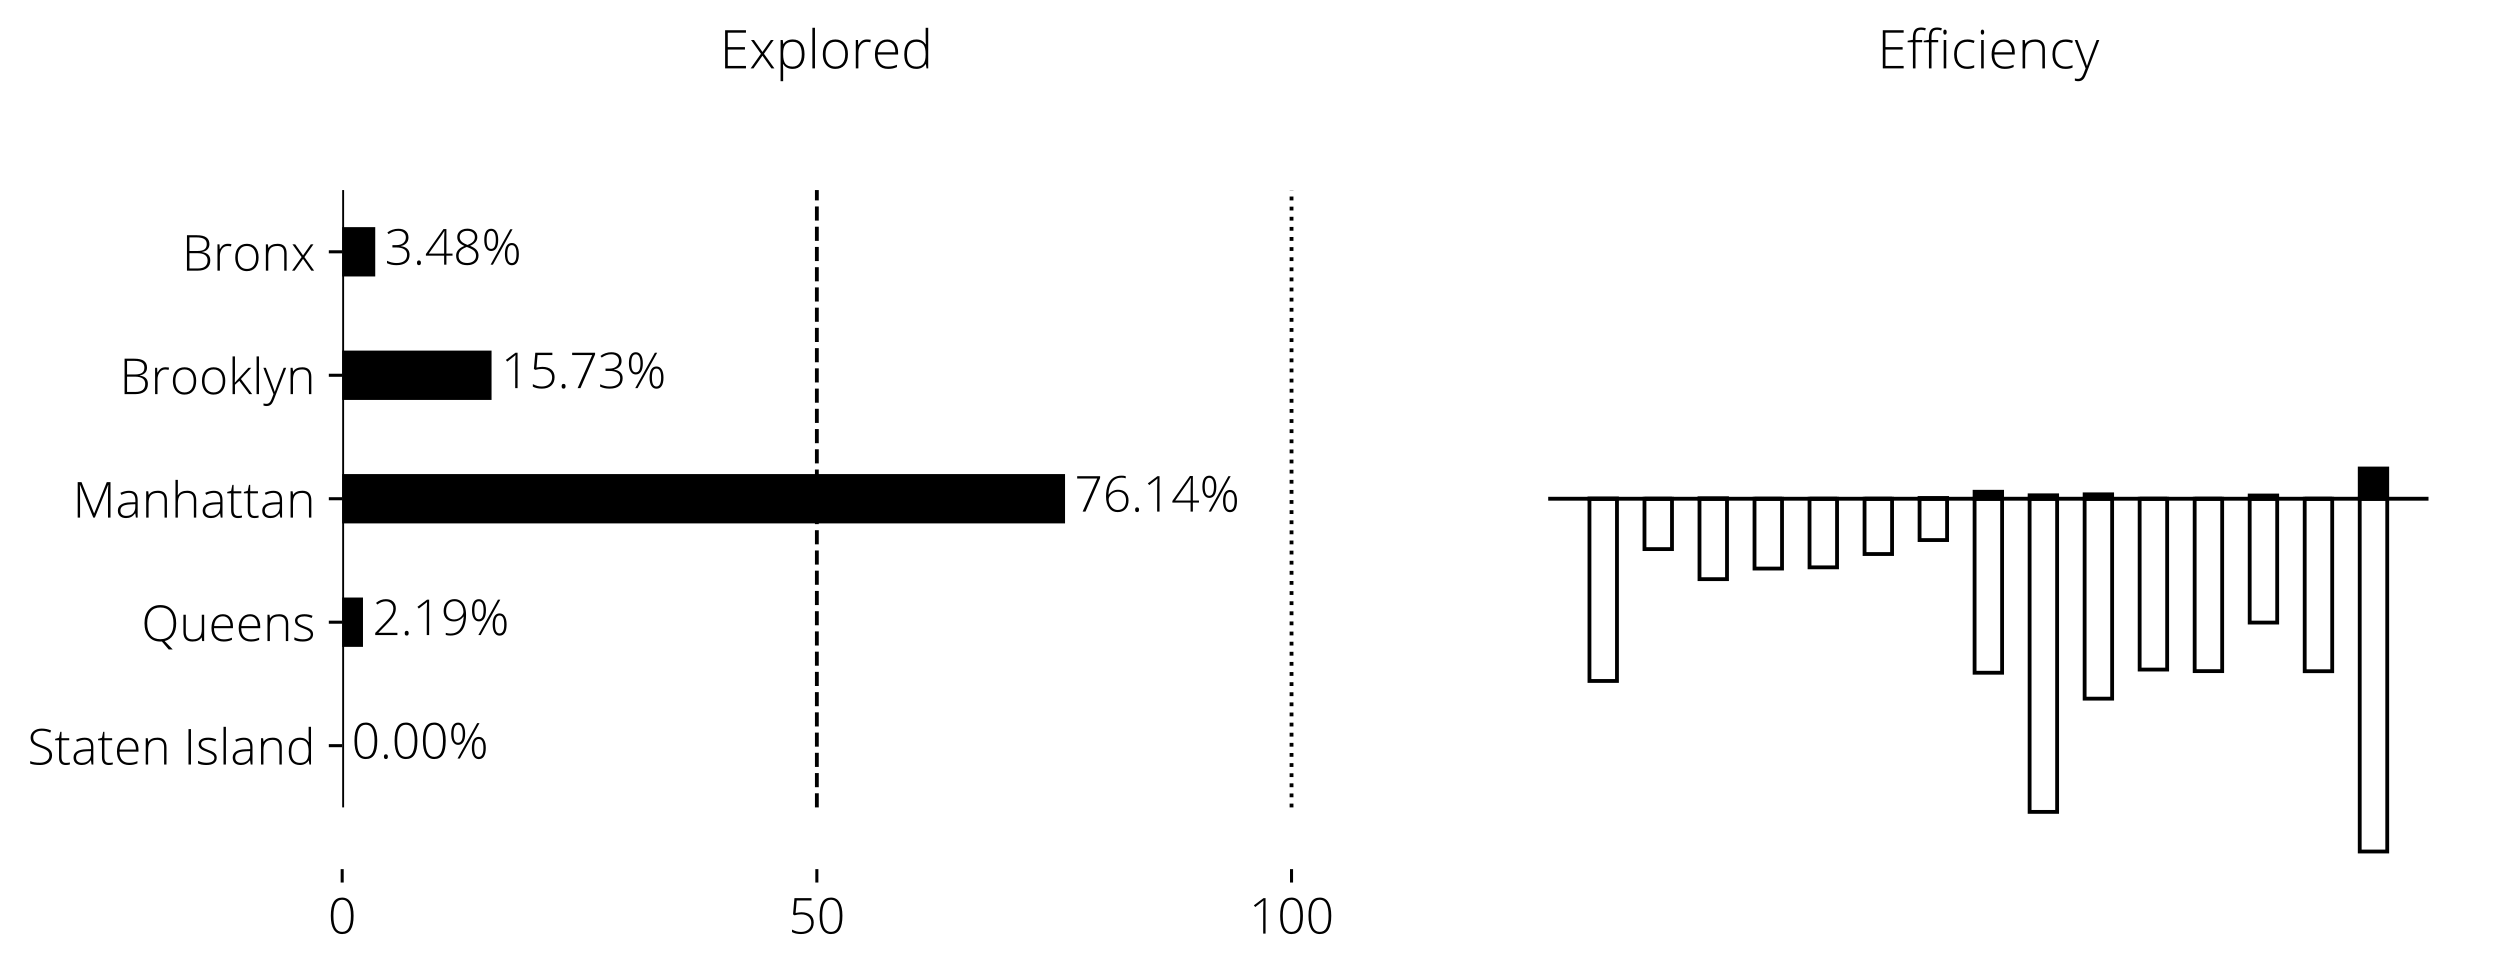
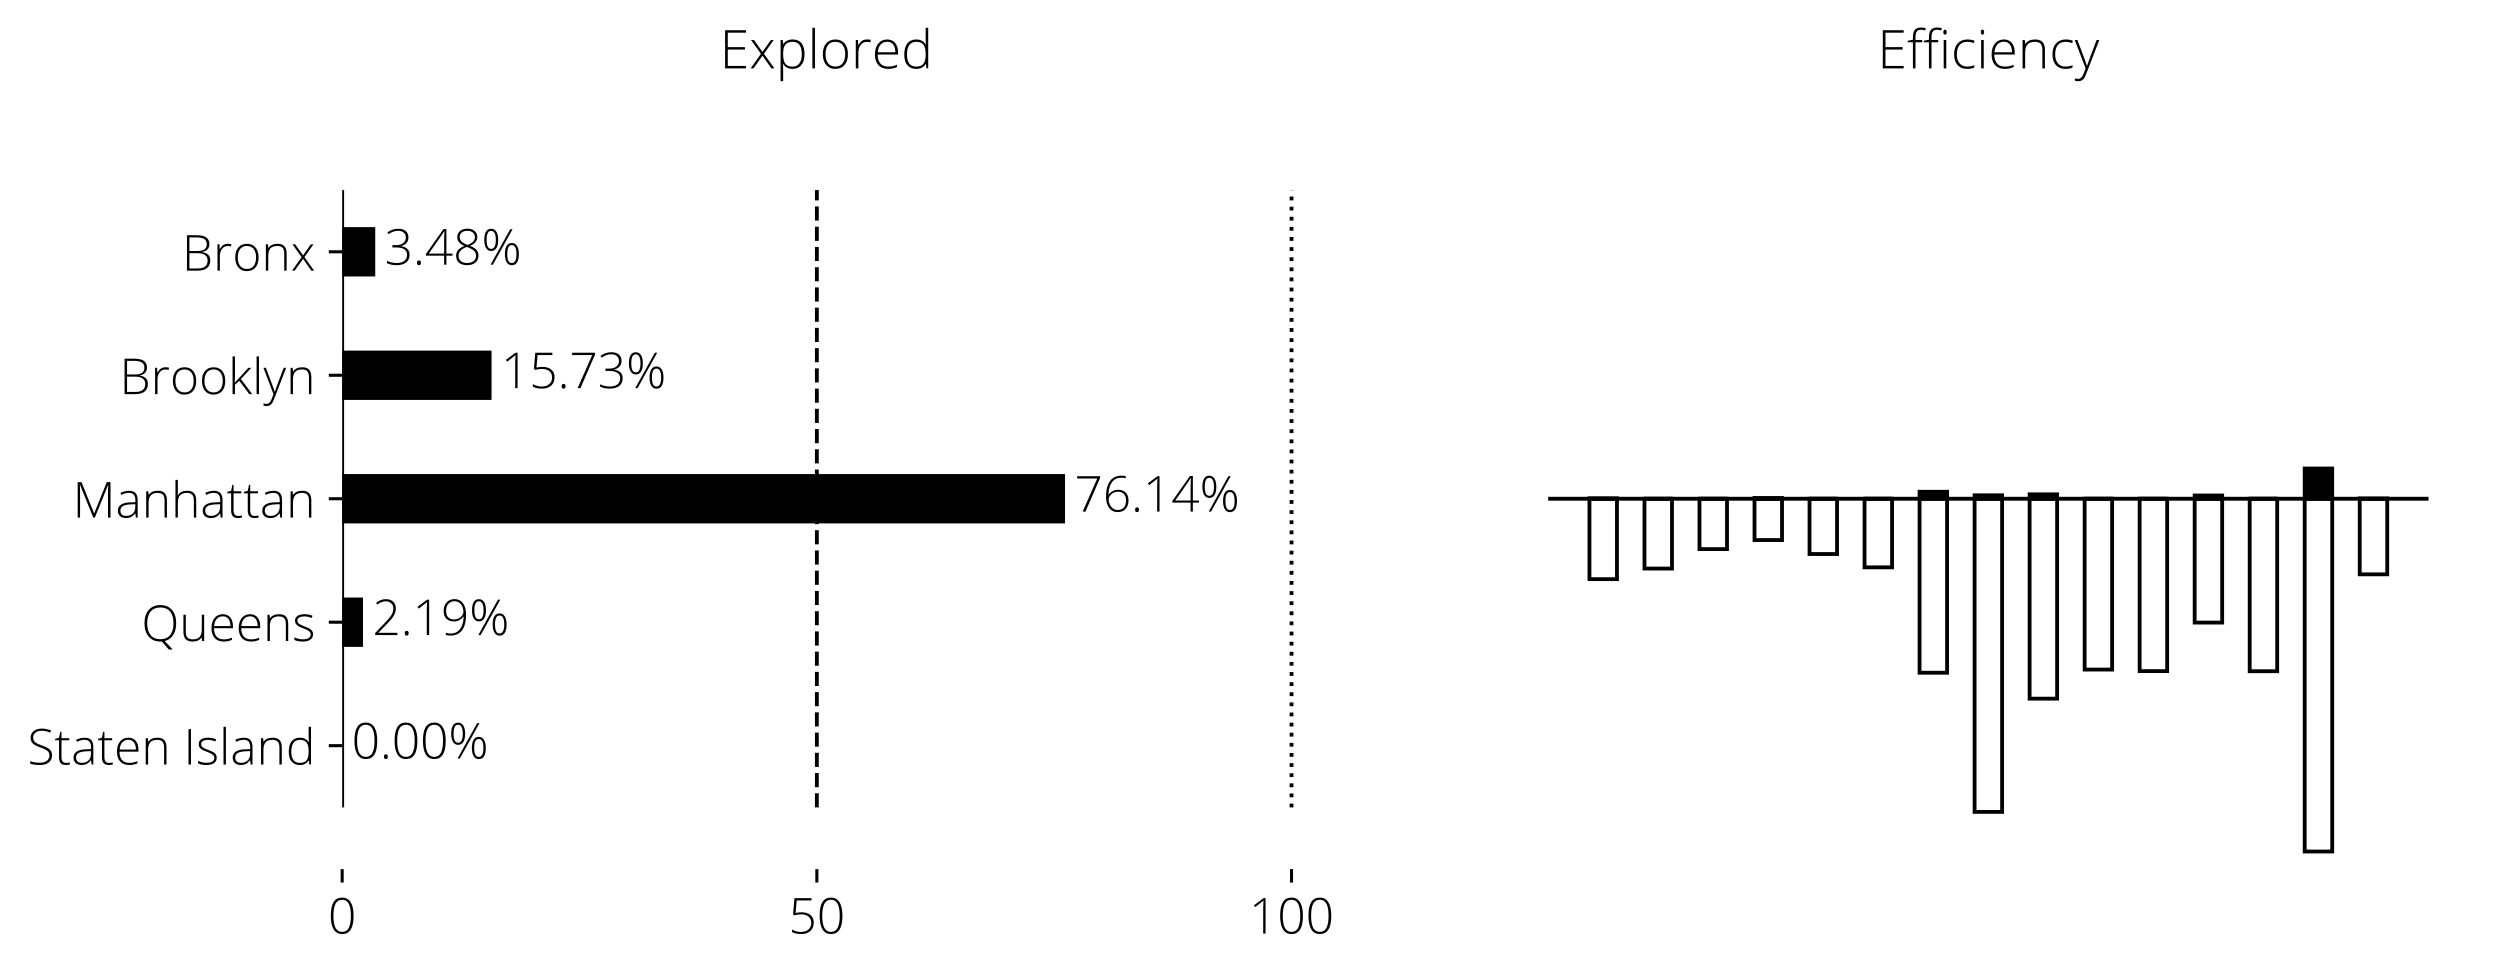
<svg xmlns="http://www.w3.org/2000/svg" xmlns:xlink="http://www.w3.org/1999/xlink" width="654.828pt" height="254.856pt" viewBox="0 0 654.828 254.856" version="1.1">
  <defs>
    <style type="text/css">*{stroke-linejoin: round; stroke-linecap: butt}</style>
  </defs>
  <g id="figure_1">
    <g id="patch_1">
      <path d="M 0 254.856  L 654.828 254.856  L 654.828 0  L 0 0  z " style="fill: #ffffff" />
    </g>
    <g id="axes_1">
      <g id="patch_2">
        <path d="M 89.628 227.654  L 343.265 227.654  L 343.265 33.614  L 89.628 33.614  L 89.628 227.654  z " style="fill: none" />
      </g>
      <g id="patch_3">
-         <path d="M 89.628 201.782  L 89.628 201.782  L 89.628 188.846  L 89.628 188.846  z " clip-path="url(#p346097b5a7)" />
+         <path d="M 89.628 201.782  L 89.628 201.782  L 89.628 188.846  L 89.628 188.846  z " clip-path="url(#p7cfc3d37b2)" />
      </g>
      <g id="patch_4">
-         <path d="M 89.628 169.442  L 95.077 169.442  L 95.077 156.506  L 89.628 156.506  z " clip-path="url(#p346097b5a7)" />
+         <path d="M 89.628 169.442  L 95.077 169.442  L 95.077 156.506  L 89.628 156.506  z " clip-path="url(#p7cfc3d37b2)" />
      </g>
      <g id="patch_5">
-         <path d="M 89.628 137.102  L 278.967 137.102  L 278.967 124.166  L 89.628 124.166  z " clip-path="url(#p346097b5a7)" />
+         <path d="M 89.628 137.102  L 278.967 137.102  L 278.967 124.166  L 89.628 124.166  z " clip-path="url(#p7cfc3d37b2)" />
      </g>
      <g id="patch_6">
-         <path d="M 89.628 104.762  L 128.753 104.762  L 128.753 91.826  L 89.628 91.826  z " clip-path="url(#p346097b5a7)" />
+         <path d="M 89.628 104.762  L 128.753 104.762  L 128.753 91.826  L 89.628 91.826  z " clip-path="url(#p7cfc3d37b2)" />
      </g>
      <g id="patch_7">
-         <path d="M 89.628 72.422  L 98.287 72.422  L 98.287 59.486  L 89.628 59.486  z " clip-path="url(#p346097b5a7)" />
+         <path d="M 89.628 72.422  L 98.287 72.422  L 98.287 59.486  L 89.628 59.486  z " clip-path="url(#p7cfc3d37b2)" />
      </g>
      <g id="matplotlib.axis_1">
        <g id="xtick_1">
          <g id="line2d_1">
            <defs>
-               <path id="m82d30f42b7" d="M 0 0  L 0 3.5  " style="stroke: #000000; stroke-width: 0.8" />
+               <path id="mc71f2f9dbf" d="M 0 0  L 0 3.5  " style="stroke: #000000; stroke-width: 0.8" />
            </defs>
            <g>
-               <use xlink:href="#m82d30f42b7" x="89.628" y="227.654" style="stroke: #000000; stroke-width: 0.8" />
+               <use xlink:href="#mc71f2f9dbf" x="89.628" y="227.654" style="stroke: #000000; stroke-width: 0.8" />
            </g>
          </g>
          <g id="text_1">
            <g transform="translate(85.91836 244.5322) scale(0.13 -0.13)">
              <defs>
                <path id="OpenSans-Light-30" d="M 3297 2297  Q 3297 1094 2930 515  Q 2563 -63 1819 -63  Q 1103 -63 731 532  Q 359 1128 359 2297  Q 359 3491 720 4066  Q 1081 4641 1819 4641  Q 2541 4641 2919 4045  Q 3297 3450 3297 2297  z M 697 2297  Q 697 1234 975 726  Q 1253 219 1819 219  Q 2409 219 2679 744  Q 2950 1269 2950 2297  Q 2950 3309 2679 3834  Q 2409 4359 1819 4359  Q 1228 4359 962 3834  Q 697 3309 697 2297  z " transform="scale(0.015625)" />
              </defs>
              <use xlink:href="#OpenSans-Light-30" />
            </g>
          </g>
        </g>
        <g id="xtick_2">
          <g id="line2d_2">
            <g>
-               <use xlink:href="#m82d30f42b7" x="213.96" y="227.654" style="stroke: #000000; stroke-width: 0.8" />
+               <use xlink:href="#mc71f2f9dbf" x="213.96" y="227.654" style="stroke: #000000; stroke-width: 0.8" />
            </g>
          </g>
          <g id="text_2">
            <g transform="translate(206.5398 244.5322) scale(0.13 -0.13)">
              <defs>
                <path id="OpenSans-Light-35" d="M 1678 2747  Q 2409 2747 2829 2394  Q 3250 2041 3250 1422  Q 3250 719 2812 328  Q 2375 -63 1606 -63  Q 1266 -63 959 4  Q 653 72 447 197  L 447 519  Q 784 347 1046 280  Q 1309 213 1606 213  Q 2206 213 2568 530  Q 2931 847 2931 1388  Q 2931 1897 2578 2187  Q 2225 2478 1619 2478  Q 1213 2478 769 2356  L 581 2478  L 763 4569  L 2963 4569  L 2963 4269  L 1056 4269  L 916 2656  Q 1403 2747 1678 2747  z " transform="scale(0.015625)" />
              </defs>
              <use xlink:href="#OpenSans-Light-35" />
              <use xlink:href="#OpenSans-Light-30" x="57.08" />
            </g>
          </g>
        </g>
        <g id="xtick_3">
          <g id="line2d_3">
            <g>
-               <use xlink:href="#m82d30f42b7" x="338.292" y="227.654" style="stroke: #000000; stroke-width: 0.8" />
+               <use xlink:href="#mc71f2f9dbf" x="338.292" y="227.654" style="stroke: #000000; stroke-width: 0.8" />
            </g>
          </g>
          <g id="text_3">
            <g transform="translate(327.1613 244.5322) scale(0.13 -0.13)">
              <defs>
                <path id="OpenSans-Light-31" d="M 2131 0  L 1825 0  L 1825 3328  Q 1825 3781 1863 4269  Q 1816 4222 1766 4178  Q 1716 4134 800 3419  L 622 3641  L 1863 4569  L 2131 4569  L 2131 0  z " transform="scale(0.015625)" />
              </defs>
              <use xlink:href="#OpenSans-Light-31" />
              <use xlink:href="#OpenSans-Light-30" x="57.08" />
              <use xlink:href="#OpenSans-Light-30" x="114.16" />
            </g>
          </g>
        </g>
      </g>
      <g id="matplotlib.axis_2">
        <g id="ytick_1">
          <g id="line2d_4">
            <defs>
-               <path id="m82c5c23d1a" d="M 0 0  L -3.5 0  " style="stroke: #000000; stroke-width: 0.8" />
+               <path id="m6c111209eb" d="M 0 0  L -3.5 0  " style="stroke: #000000; stroke-width: 0.8" />
            </defs>
            <g>
-               <use xlink:href="#m82c5c23d1a" x="89.628" y="195.314" style="stroke: #000000; stroke-width: 0.8" />
+               <use xlink:href="#m6c111209eb" x="89.628" y="195.314" style="stroke: #000000; stroke-width: 0.8" />
            </g>
          </g>
          <g id="text_4">
            <g transform="translate(7.2 200.2532) scale(0.13 -0.13)">
              <defs>
                <path id="OpenSans-Light-53" d="M 3169 1178  Q 3169 606 2748 271  Q 2328 -63 1631 -63  Q 794 -63 347 122  L 347 441  Q 841 231 1606 231  Q 2169 231 2498 489  Q 2828 747 2828 1166  Q 2828 1425 2718 1595  Q 2609 1766 2362 1906  Q 2116 2047 1638 2209  Q 938 2450 670 2729  Q 403 3009 403 3475  Q 403 3988 804 4311  Q 1206 4634 1838 4634  Q 2481 4634 3047 4391  L 2931 4116  Q 2363 4353 1844 4353  Q 1338 4353 1038 4118  Q 738 3884 738 3481  Q 738 3228 830 3065  Q 922 2903 1131 2773  Q 1341 2644 1850 2463  Q 2384 2278 2653 2104  Q 2922 1931 3045 1711  Q 3169 1491 3169 1178  z " transform="scale(0.015625)" />
                <path id="OpenSans-Light-74" d="M 1466 213  Q 1759 213 1978 263  L 1978 13  Q 1753 -63 1459 -63  Q 1009 -63 795 178  Q 581 419 581 934  L 581 3128  L 78 3128  L 78 3309  L 581 3450  L 738 4219  L 897 4219  L 897 3397  L 1894 3397  L 1894 3128  L 897 3128  L 897 978  Q 897 588 1034 400  Q 1172 213 1466 213  z " transform="scale(0.015625)" />
                <path id="OpenSans-Light-61" d="M 2631 0  L 2553 538  L 2528 538  Q 2272 209 2001 73  Q 1731 -63 1363 -63  Q 863 -63 584 193  Q 306 450 306 903  Q 306 1400 720 1675  Q 1134 1950 1919 1966  L 2566 1984  L 2566 2209  Q 2566 2694 2369 2941  Q 2172 3188 1734 3188  Q 1263 3188 756 2925  L 641 3194  Q 1200 3456 1747 3456  Q 2306 3456 2582 3165  Q 2859 2875 2859 2259  L 2859 0  L 2631 0  z M 1381 219  Q 1925 219 2239 530  Q 2553 841 2553 1394  L 2553 1728  L 1959 1703  Q 1244 1669 939 1480  Q 634 1291 634 891  Q 634 572 829 395  Q 1025 219 1381 219  z " transform="scale(0.015625)" />
                <path id="OpenSans-Light-65" d="M 1941 -63  Q 1200 -63 786 393  Q 372 850 372 1672  Q 372 2484 772 2973  Q 1172 3463 1850 3463  Q 2450 3463 2797 3044  Q 3144 2625 3144 1906  L 3144 1656  L 697 1656  Q 703 956 1023 587  Q 1344 219 1941 219  Q 2231 219 2451 259  Q 2672 300 3009 434  L 3009 153  Q 2722 28 2478 -17  Q 2234 -63 1941 -63  z M 1850 3188  Q 1359 3188 1062 2864  Q 766 2541 716 1931  L 2816 1931  Q 2816 2522 2559 2855  Q 2303 3188 1850 3188  z " transform="scale(0.015625)" />
                <path id="OpenSans-Light-6e" d="M 2938 0  L 2938 2203  Q 2938 2716 2722 2948  Q 2506 3181 2053 3181  Q 1444 3181 1161 2873  Q 878 2566 878 1875  L 878 0  L 569 0  L 569 3397  L 831 3397  L 891 2931  L 909 2931  Q 1241 3463 2088 3463  Q 3244 3463 3244 2222  L 3244 0  L 2938 0  z " transform="scale(0.015625)" />
                <path id="OpenSans-Light-20" transform="scale(0.015625)" />
                <path id="OpenSans-Light-49" d="M 647 0  L 647 4569  L 966 4569  L 966 0  L 647 0  z " transform="scale(0.015625)" />
                <path id="OpenSans-Light-73" d="M 2675 884  Q 2675 428 2328 182  Q 1981 -63 1344 -63  Q 663 -63 263 147  L 263 481  Q 775 225 1344 225  Q 1847 225 2108 392  Q 2369 559 2369 838  Q 2369 1094 2161 1269  Q 1953 1444 1478 1613  Q 969 1797 762 1930  Q 556 2063 451 2230  Q 347 2397 347 2638  Q 347 3019 667 3241  Q 988 3463 1563 3463  Q 2113 3463 2606 3256  L 2491 2975  Q 1991 3181 1563 3181  Q 1147 3181 903 3043  Q 659 2906 659 2663  Q 659 2397 848 2237  Q 1038 2078 1588 1881  Q 2047 1716 2256 1583  Q 2466 1450 2570 1281  Q 2675 1113 2675 884  z " transform="scale(0.015625)" />
                <path id="OpenSans-Light-6c" d="M 878 0  L 569 0  L 569 4863  L 878 4863  L 878 0  z " transform="scale(0.015625)" />
                <path id="OpenSans-Light-64" d="M 1813 3463  Q 2181 3463 2450 3328  Q 2719 3194 2931 2869  L 2950 2869  Q 2931 3263 2931 3641  L 2931 4863  L 3238 4863  L 3238 0  L 3034 0  L 2956 519  L 2931 519  Q 2544 -63 1819 -63  Q 1116 -63 744 375  Q 372 813 372 1650  Q 372 2531 740 2997  Q 1109 3463 1813 3463  z M 1813 3181  Q 1256 3181 976 2790  Q 697 2400 697 1656  Q 697 213 1819 213  Q 2394 213 2662 547  Q 2931 881 2931 1650  L 2931 1703  Q 2931 2491 2667 2836  Q 2403 3181 1813 3181  z " transform="scale(0.015625)" />
              </defs>
              <use xlink:href="#OpenSans-Light-53" />
              <use xlink:href="#OpenSans-Light-74" x="54.492" />
              <use xlink:href="#OpenSans-Light-61" x="87.988" />
              <use xlink:href="#OpenSans-Light-74" x="140.967" />
              <use xlink:href="#OpenSans-Light-65" x="174.463" />
              <use xlink:href="#OpenSans-Light-6e" x="229.346" />
              <use xlink:href="#OpenSans-Light-20" x="288.33" />
              <use xlink:href="#OpenSans-Light-49" x="314.307" />
              <use xlink:href="#OpenSans-Light-73" x="339.502" />
              <use xlink:href="#OpenSans-Light-6c" x="386.084" />
              <use xlink:href="#OpenSans-Light-61" x="408.691" />
              <use xlink:href="#OpenSans-Light-6e" x="461.67" />
              <use xlink:href="#OpenSans-Light-64" x="520.654" />
            </g>
          </g>
        </g>
        <g id="ytick_2">
          <g id="line2d_5">
            <g>
-               <use xlink:href="#m82c5c23d1a" x="89.628" y="162.974" style="stroke: #000000; stroke-width: 0.8" />
+               <use xlink:href="#m6c111209eb" x="89.628" y="162.974" style="stroke: #000000; stroke-width: 0.8" />
            </g>
          </g>
          <g id="text_5">
            <g transform="translate(37.03094 167.9132) scale(0.13 -0.13)">
              <defs>
                <path id="OpenSans-Light-51" d="M 4488 2291  Q 4488 1372 4094 770  Q 3700 169 3003 0  L 4044 -1088  L 3525 -1088  L 2644 -56  L 2541 -63  L 2444 -63  Q 1491 -63 947 570  Q 403 1203 403 2297  Q 403 3388 951 4014  Q 1500 4641 2450 4641  Q 3406 4641 3947 4011  Q 4488 3381 4488 2291  z M 750 2291  Q 750 1309 1187 773  Q 1625 238 2444 238  Q 3269 238 3705 769  Q 4141 1300 4141 2291  Q 4141 3278 3705 3804  Q 3269 4331 2450 4331  Q 1634 4331 1192 3800  Q 750 3269 750 2291  z " transform="scale(0.015625)" />
                <path id="OpenSans-Light-75" d="M 838 3397  L 838 1197  Q 838 684 1053 451  Q 1269 219 1722 219  Q 2328 219 2614 525  Q 2900 831 2900 1522  L 2900 3397  L 3206 3397  L 3206 0  L 2944 0  L 2888 469  L 2869 469  Q 2538 -63 1691 -63  Q 531 -63 531 1178  L 531 3397  L 838 3397  z " transform="scale(0.015625)" />
              </defs>
              <use xlink:href="#OpenSans-Light-51" />
              <use xlink:href="#OpenSans-Light-75" x="76.416" />
              <use xlink:href="#OpenSans-Light-65" x="135.4" />
              <use xlink:href="#OpenSans-Light-65" x="190.283" />
              <use xlink:href="#OpenSans-Light-6e" x="245.166" />
              <use xlink:href="#OpenSans-Light-73" x="304.15" />
            </g>
          </g>
        </g>
        <g id="ytick_3">
          <g id="line2d_6">
            <g>
-               <use xlink:href="#m82c5c23d1a" x="89.628" y="130.634" style="stroke: #000000; stroke-width: 0.8" />
+               <use xlink:href="#m6c111209eb" x="89.628" y="130.634" style="stroke: #000000; stroke-width: 0.8" />
            </g>
          </g>
          <g id="text_6">
            <g transform="translate(19.03406 135.5732) scale(0.13 -0.13)">
              <defs>
                <path id="OpenSans-Light-4d" d="M 2656 0  L 953 4219  L 928 4219  Q 953 3831 953 3425  L 953 0  L 647 0  L 647 4569  L 1141 4569  L 2759 550  L 2778 550  L 4397 4569  L 4878 4569  L 4878 0  L 4556 0  L 4556 3463  Q 4556 3825 4594 4213  L 4569 4213  L 2859 0  L 2656 0  z " transform="scale(0.015625)" />
                <path id="OpenSans-Light-68" d="M 2938 0  L 2938 2203  Q 2938 2716 2722 2948  Q 2506 3181 2053 3181  Q 1444 3181 1161 2873  Q 878 2566 878 1875  L 878 0  L 569 0  L 569 4863  L 878 4863  L 878 3316  L 863 2881  L 884 2881  Q 1075 3188 1365 3325  Q 1656 3463 2088 3463  Q 3244 3463 3244 2222  L 3244 0  L 2938 0  z " transform="scale(0.015625)" />
              </defs>
              <use xlink:href="#OpenSans-Light-4d" />
              <use xlink:href="#OpenSans-Light-61" x="86.279" />
              <use xlink:href="#OpenSans-Light-6e" x="139.258" />
              <use xlink:href="#OpenSans-Light-68" x="198.242" />
              <use xlink:href="#OpenSans-Light-61" x="257.227" />
              <use xlink:href="#OpenSans-Light-74" x="310.205" />
              <use xlink:href="#OpenSans-Light-74" x="343.701" />
              <use xlink:href="#OpenSans-Light-61" x="377.197" />
              <use xlink:href="#OpenSans-Light-6e" x="430.176" />
            </g>
          </g>
        </g>
        <g id="ytick_4">
          <g id="line2d_7">
            <g>
-               <use xlink:href="#m82c5c23d1a" x="89.628" y="98.294" style="stroke: #000000; stroke-width: 0.8" />
+               <use xlink:href="#m6c111209eb" x="89.628" y="98.294" style="stroke: #000000; stroke-width: 0.8" />
            </g>
          </g>
          <g id="text_7">
            <g transform="translate(31.31703 103.2332) scale(0.13 -0.13)">
              <defs>
                <path id="OpenSans-Light-42" d="M 647 4569  L 1900 4569  Q 2747 4569 3144 4281  Q 3541 3994 3541 3413  Q 3541 3016 3298 2752  Q 3056 2488 2591 2413  L 2591 2394  Q 3138 2313 3395 2048  Q 3653 1784 3653 1313  Q 3653 681 3234 340  Q 2816 0 2047 0  L 647 0  L 647 4569  z M 966 2534  L 1972 2534  Q 2616 2534 2908 2748  Q 3200 2963 3200 3419  Q 3200 3875 2870 4081  Q 2541 4288 1888 4288  L 966 4288  L 966 2534  z M 966 2253  L 966 281  L 2041 281  Q 3309 281 3309 1313  Q 3309 2253 1972 2253  L 966 2253  z " transform="scale(0.015625)" />
                <path id="OpenSans-Light-72" d="M 1906 3463  Q 2122 3463 2369 3419  L 2309 3122  Q 2097 3175 1869 3175  Q 1434 3175 1156 2806  Q 878 2438 878 1875  L 878 0  L 569 0  L 569 3397  L 831 3397  L 863 2784  L 884 2784  Q 1094 3159 1331 3311  Q 1569 3463 1906 3463  z " transform="scale(0.015625)" />
                <path id="OpenSans-Light-6f" d="M 3378 1703  Q 3378 872 2975 404  Q 2572 -63 1863 -63  Q 1416 -63 1075 153  Q 734 369 553 772  Q 372 1175 372 1703  Q 372 2534 775 2998  Q 1178 3463 1881 3463  Q 2581 3463 2979 2992  Q 3378 2522 3378 1703  z M 697 1703  Q 697 1003 1005 611  Q 1313 219 1875 219  Q 2438 219 2745 611  Q 3053 1003 3053 1703  Q 3053 2406 2742 2793  Q 2431 3181 1869 3181  Q 1306 3181 1001 2795  Q 697 2409 697 1703  z " transform="scale(0.015625)" />
                <path id="OpenSans-Light-6b" d="M 872 1491  L 2606 3397  L 2981 3397  L 1644 1947  L 3097 0  L 2725 0  L 1434 1716  L 878 1209  L 878 0  L 569 0  L 569 4863  L 878 4863  L 878 2425  L 856 1491  L 872 1491  z " transform="scale(0.015625)" />
                <path id="OpenSans-Light-79" d="M 0 3397  L 319 3397  L 1038 1491  Q 1366 613 1453 306  L 1472 306  Q 1603 709 1900 1509  L 2619 3397  L 2938 3397  L 1416 -550  Q 1231 -1031 1106 -1200  Q 981 -1369 814 -1453  Q 647 -1538 409 -1538  Q 231 -1538 13 -1472  L 13 -1203  Q 194 -1253 403 -1253  Q 563 -1253 684 -1178  Q 806 -1103 904 -945  Q 1003 -788 1133 -445  Q 1263 -103 1300 0  L 0 3397  z " transform="scale(0.015625)" />
              </defs>
              <use xlink:href="#OpenSans-Light-42" />
              <use xlink:href="#OpenSans-Light-72" x="62.695" />
              <use xlink:href="#OpenSans-Light-6f" x="101.611" />
              <use xlink:href="#OpenSans-Light-6f" x="160.205" />
              <use xlink:href="#OpenSans-Light-6b" x="218.799" />
              <use xlink:href="#OpenSans-Light-6c" x="267.188" />
              <use xlink:href="#OpenSans-Light-79" x="289.795" />
              <use xlink:href="#OpenSans-Light-6e" x="335.693" />
            </g>
          </g>
        </g>
        <g id="ytick_5">
          <g id="line2d_8">
            <g>
-               <use xlink:href="#m82c5c23d1a" x="89.628" y="65.954" style="stroke: #000000; stroke-width: 0.8" />
+               <use xlink:href="#m6c111209eb" x="89.628" y="65.954" style="stroke: #000000; stroke-width: 0.8" />
            </g>
          </g>
          <g id="text_8">
            <g transform="translate(47.65641 70.89317) scale(0.13 -0.13)">
              <defs>
                <path id="OpenSans-Light-78" d="M 1403 1747  L 219 3397  L 575 3397  L 1588 1966  L 2591 3397  L 2931 3397  L 1766 1747  L 3016 0  L 2656 0  L 1588 1516  L 513 0  L 172 0  L 1403 1747  z " transform="scale(0.015625)" />
              </defs>
              <use xlink:href="#OpenSans-Light-42" />
              <use xlink:href="#OpenSans-Light-72" x="62.695" />
              <use xlink:href="#OpenSans-Light-6f" x="101.611" />
              <use xlink:href="#OpenSans-Light-6e" x="160.205" />
              <use xlink:href="#OpenSans-Light-78" x="219.189" />
            </g>
          </g>
        </g>
      </g>
      <g id="LineCollection_1">
-         <path d="M 89.628 211.484  L 89.628 49.784  " clip-path="url(#p346097b5a7)" style="fill: none; stroke: #000000" />
+         <path d="M 89.628 211.484  L 89.628 49.784  " clip-path="url(#p7cfc3d37b2)" style="fill: none; stroke: #000000" />
      </g>
      <g id="LineCollection_2">
-         <path d="M 213.96 211.484  L 213.96 49.784  " clip-path="url(#p346097b5a7)" style="fill: none; stroke-dasharray: 3.7,1.6; stroke-dashoffset: 0; stroke: #000000" />
+         <path d="M 213.96 211.484  L 213.96 49.784  " clip-path="url(#p7cfc3d37b2)" style="fill: none; stroke-dasharray: 3.7,1.6; stroke-dashoffset: 0; stroke: #000000" />
      </g>
      <g id="LineCollection_3">
-         <path d="M 338.292 211.484  L 338.292 49.784  " clip-path="url(#p346097b5a7)" style="fill: none; stroke-dasharray: 1,1.65; stroke-dashoffset: 0; stroke: #000000" />
+         <path d="M 338.292 211.484  L 338.292 49.784  " clip-path="url(#p7cfc3d37b2)" style="fill: none; stroke-dasharray: 1,1.65; stroke-dashoffset: 0; stroke: #000000" />
      </g>
      <g id="text_9">
        <g transform="translate(92.11507 198.6911) scale(0.13 -0.13)">
          <defs>
            <path id="OpenSans-Light-2e" d="M 506 244  Q 506 550 756 550  Q 1013 550 1013 244  Q 1013 -63 756 -63  Q 506 -63 506 244  z " transform="scale(0.015625)" />
            <path id="OpenSans-Light-25" d="M 659 3206  Q 659 2625 800 2333  Q 941 2041 1241 2041  Q 1844 2041 1844 3206  Q 1844 3781 1689 4070  Q 1534 4359 1241 4359  Q 941 4359 800 4070  Q 659 3781 659 3206  z M 2150 3206  Q 2150 2500 1915 2133  Q 1681 1766 1241 1766  Q 825 1766 589 2142  Q 353 2519 353 3206  Q 353 3903 578 4268  Q 803 4634 1241 4634  Q 1675 4634 1912 4257  Q 2150 3881 2150 3206  z M 3322 1369  Q 3322 791 3462 502  Q 3603 213 3903 213  Q 4506 213 4506 1369  Q 4506 2522 3903 2522  Q 3603 2522 3462 2236  Q 3322 1950 3322 1369  z M 4813 1369  Q 4813 663 4581 295  Q 4350 -72 3909 -72  Q 3484 -72 3250 308  Q 3016 688 3016 1369  Q 3016 2072 3245 2434  Q 3475 2797 3909 2797  Q 4338 2797 4575 2422  Q 4813 2047 4813 1369  z M 4000 4569  L 1466 0  L 1166 0  L 3700 4569  L 4000 4569  z " transform="scale(0.015625)" />
          </defs>
          <use xlink:href="#OpenSans-Light-30" />
          <use xlink:href="#OpenSans-Light-2e" x="57.08" />
          <use xlink:href="#OpenSans-Light-30" x="80.859" />
          <use xlink:href="#OpenSans-Light-30" x="137.939" />
          <use xlink:href="#OpenSans-Light-25" x="195.02" />
        </g>
      </g>
      <g id="text_10">
        <g transform="translate(97.5641 166.3511) scale(0.13 -0.13)">
          <defs>
            <path id="OpenSans-Light-32" d="M 3213 0  L 353 0  L 353 275  L 1569 1544  Q 2081 2075 2287 2356  Q 2494 2638 2591 2894  Q 2688 3150 2688 3431  Q 2688 3841 2419 4097  Q 2150 4353 1722 4353  Q 1150 4353 628 3938  L 459 4153  Q 1031 4634 1728 4634  Q 2325 4634 2667 4315  Q 3009 3997 3009 3438  Q 3009 2984 2779 2561  Q 2550 2138 1941 1516  L 769 313  L 769 300  L 3213 300  L 3213 0  z " transform="scale(0.015625)" />
            <path id="OpenSans-Light-39" d="M 3238 2631  Q 3238 1731 3002 1125  Q 2766 519 2314 228  Q 1863 -63 1222 -63  Q 897 -63 622 19  L 622 288  Q 756 244 945 220  Q 1134 197 1234 197  Q 2006 197 2443 755  Q 2881 1313 2931 2381  L 2894 2381  Q 2666 2081 2350 1920  Q 2034 1759 1691 1759  Q 1056 1759 701 2109  Q 347 2459 347 3103  Q 347 3791 736 4216  Q 1125 4641 1747 4641  Q 2197 4641 2534 4405  Q 2872 4169 3055 3712  Q 3238 3256 3238 2631  z M 1747 4366  Q 1253 4366 959 4033  Q 666 3700 666 3122  Q 666 2578 937 2297  Q 1209 2016 1716 2016  Q 2031 2016 2304 2156  Q 2578 2297 2739 2530  Q 2900 2763 2900 3003  Q 2900 3369 2754 3687  Q 2609 4006 2348 4186  Q 2088 4366 1747 4366  z " transform="scale(0.015625)" />
          </defs>
          <use xlink:href="#OpenSans-Light-32" />
          <use xlink:href="#OpenSans-Light-2e" x="57.08" />
          <use xlink:href="#OpenSans-Light-31" x="80.859" />
          <use xlink:href="#OpenSans-Light-39" x="137.939" />
          <use xlink:href="#OpenSans-Light-25" x="195.02" />
        </g>
      </g>
      <g id="text_11">
        <g transform="translate(281.4537 134.0111) scale(0.13 -0.13)">
          <defs>
            <path id="OpenSans-Light-37" d="M 1044 0  L 2925 4269  L 341 4269  L 341 4569  L 3297 4569  L 3297 4341  L 1409 0  L 1044 0  z " transform="scale(0.015625)" />
            <path id="OpenSans-Light-36" d="M 409 1947  Q 409 2838 651 3445  Q 894 4053 1339 4347  Q 1784 4641 2413 4641  Q 2706 4641 2950 4569  L 2950 4294  Q 2722 4378 2400 4378  Q 1628 4378 1198 3822  Q 769 3266 716 2203  L 756 2203  Q 994 2509 1300 2665  Q 1606 2822 1947 2822  Q 2588 2822 2948 2456  Q 3309 2091 3309 1447  Q 3309 747 2929 342  Q 2550 -63 1906 -63  Q 1213 -63 811 467  Q 409 997 409 1947  z M 1906 213  Q 2419 213 2703 534  Q 2988 856 2988 1453  Q 2988 1978 2706 2272  Q 2425 2566 1941 2566  Q 1622 2566 1348 2425  Q 1075 2284 912 2051  Q 750 1819 750 1575  Q 750 1228 904 908  Q 1059 588 1323 400  Q 1588 213 1906 213  z " transform="scale(0.015625)" />
            <path id="OpenSans-Light-34" d="M 3566 1166  L 2778 1166  L 2778 0  L 2484 0  L 2484 1166  L 134 1166  L 134 1375  L 2400 4594  L 2778 4594  L 2778 1434  L 3566 1434  L 3566 1166  z M 2484 1434  L 2484 2741  Q 2484 3684 2528 4325  L 2503 4325  Q 2441 4209 2119 3738  L 506 1434  L 2484 1434  z " transform="scale(0.015625)" />
          </defs>
          <use xlink:href="#OpenSans-Light-37" />
          <use xlink:href="#OpenSans-Light-36" x="57.08" />
          <use xlink:href="#OpenSans-Light-2e" x="114.16" />
          <use xlink:href="#OpenSans-Light-31" x="137.939" />
          <use xlink:href="#OpenSans-Light-34" x="195.02" />
          <use xlink:href="#OpenSans-Light-25" x="252.1" />
        </g>
      </g>
      <g id="text_12">
        <g transform="translate(131.2399 101.6711) scale(0.13 -0.13)">
          <defs>
            <path id="OpenSans-Light-33" d="M 3059 3494  Q 3059 3069 2792 2778  Q 2525 2488 2075 2406  L 2075 2388  Q 2625 2319 2912 2037  Q 3200 1756 3200 1281  Q 3200 641 2764 289  Q 2328 -63 1509 -63  Q 813 -63 294 197  L 294 506  Q 556 369 882 291  Q 1209 213 1497 213  Q 2188 213 2534 492  Q 2881 772 2881 1281  Q 2881 1734 2526 1978  Q 2172 2222 1484 2222  L 991 2222  L 991 2522  L 1491 2522  Q 2059 2522 2392 2792  Q 2725 3063 2725 3525  Q 2725 3906 2454 4136  Q 2184 4366 1747 4366  Q 1406 4366 1125 4270  Q 844 4175 494 3944  L 341 4153  Q 606 4375 981 4504  Q 1356 4634 1741 4634  Q 2372 4634 2715 4336  Q 3059 4038 3059 3494  z " transform="scale(0.015625)" />
          </defs>
          <use xlink:href="#OpenSans-Light-31" />
          <use xlink:href="#OpenSans-Light-35" x="57.08" />
          <use xlink:href="#OpenSans-Light-2e" x="114.16" />
          <use xlink:href="#OpenSans-Light-37" x="137.939" />
          <use xlink:href="#OpenSans-Light-33" x="195.02" />
          <use xlink:href="#OpenSans-Light-25" x="252.1" />
        </g>
      </g>
      <g id="text_13">
        <g transform="translate(100.7736 69.33114) scale(0.13 -0.13)">
          <defs>
            <path id="OpenSans-Light-38" d="M 1819 4647  Q 2400 4647 2754 4350  Q 3109 4053 3109 3547  Q 3109 3197 2889 2928  Q 2669 2659 2175 2431  Q 2775 2184 3019 1890  Q 3263 1597 3263 1178  Q 3263 613 2867 275  Q 2472 -63 1806 -63  Q 1116 -63 747 253  Q 378 569 378 1172  Q 378 1581 637 1890  Q 897 2200 1441 2419  Q 938 2656 731 2920  Q 525 3184 525 3553  Q 525 3881 690 4129  Q 856 4378 1154 4512  Q 1453 4647 1819 4647  z M 697 1125  Q 697 694 989 456  Q 1281 219 1806 219  Q 2319 219 2631 470  Q 2944 722 2944 1153  Q 2944 1541 2698 1783  Q 2453 2025 1753 2291  Q 1178 2069 937 1800  Q 697 1531 697 1125  z M 1813 4366  Q 1372 4366 1105 4148  Q 838 3931 838 3553  Q 838 3334 936 3167  Q 1034 3000 1220 2864  Q 1406 2728 1844 2547  Q 2353 2744 2575 2981  Q 2797 3219 2797 3553  Q 2797 3928 2533 4147  Q 2269 4366 1813 4366  z " transform="scale(0.015625)" />
          </defs>
          <use xlink:href="#OpenSans-Light-33" />
          <use xlink:href="#OpenSans-Light-2e" x="57.08" />
          <use xlink:href="#OpenSans-Light-34" x="80.859" />
          <use xlink:href="#OpenSans-Light-38" x="137.939" />
          <use xlink:href="#OpenSans-Light-25" x="195.02" />
        </g>
      </g>
      <g id="text_14">
        <g transform="translate(188.5144 17.91219) scale(0.14 -0.14)">
          <defs>
            <path id="OpenSans-Light-45" d="M 3144 0  L 647 0  L 647 4569  L 3144 4569  L 3144 4275  L 966 4275  L 966 2547  L 3022 2547  L 3022 2253  L 966 2253  L 966 294  L 3144 294  L 3144 0  z " transform="scale(0.015625)" />
            <path id="OpenSans-Light-70" d="M 2022 -63  Q 1238 -63 878 525  L 856 525  L 866 263  Q 878 31 878 -244  L 878 -1538  L 569 -1538  L 569 3397  L 831 3397  L 891 2913  L 909 2913  Q 1259 3463 2028 3463  Q 2716 3463 3077 3011  Q 3438 2559 3438 1697  Q 3438 859 3058 398  Q 2678 -63 2022 -63  z M 2016 213  Q 2538 213 2823 600  Q 3109 988 3109 1684  Q 3109 3181 2028 3181  Q 1434 3181 1156 2854  Q 878 2528 878 1791  L 878 1691  Q 878 894 1145 553  Q 1413 213 2016 213  z " transform="scale(0.015625)" />
          </defs>
          <use xlink:href="#OpenSans-Light-45" />
          <use xlink:href="#OpenSans-Light-78" x="55.176" />
          <use xlink:href="#OpenSans-Light-70" x="104.98" />
          <use xlink:href="#OpenSans-Light-6c" x="164.502" />
          <use xlink:href="#OpenSans-Light-6f" x="187.109" />
          <use xlink:href="#OpenSans-Light-72" x="245.703" />
          <use xlink:href="#OpenSans-Light-65" x="284.619" />
          <use xlink:href="#OpenSans-Light-64" x="339.502" />
        </g>
      </g>
    </g>
    <g id="axes_2">
      <g id="patch_8">
-         <path d="M 416.329 130.634  L 423.535 130.634  L 423.535 130.598  L 416.329 130.598  z " clip-path="url(#p7746971fa1)" style="stroke: #000000; stroke-linejoin: miter" />
+         <path d="M 416.329 130.634  L 423.535 130.634  L 423.535 130.53  L 416.329 130.53  z " clip-path="url(#p433ec13042)" style="stroke: #000000; stroke-linejoin: miter" />
      </g>
      <g id="patch_9">
-         <path d="M 430.741 130.634  L 437.946 130.634  L 437.946 130.634  L 430.741 130.634  z " clip-path="url(#p7746971fa1)" style="stroke: #000000; stroke-linejoin: miter" />
+         <path d="M 430.741 130.634  L 437.946 130.634  L 437.946 130.634  L 430.741 130.634  z " clip-path="url(#p433ec13042)" style="stroke: #000000; stroke-linejoin: miter" />
      </g>
      <g id="patch_10">
-         <path d="M 445.152 130.634  L 452.357 130.634  L 452.357 130.53  L 445.152 130.53  z " clip-path="url(#p7746971fa1)" style="stroke: #000000; stroke-linejoin: miter" />
+         <path d="M 445.152 130.634  L 452.357 130.634  L 452.357 130.634  L 445.152 130.634  z " clip-path="url(#p433ec13042)" style="stroke: #000000; stroke-linejoin: miter" />
      </g>
      <g id="patch_11">
-         <path d="M 459.563 130.634  L 466.768 130.634  L 466.768 130.634  L 459.563 130.634  z " clip-path="url(#p7746971fa1)" style="stroke: #000000; stroke-linejoin: miter" />
+         <path d="M 459.563 130.634  L 466.768 130.634  L 466.768 130.44  L 459.563 130.44  z " clip-path="url(#p433ec13042)" style="stroke: #000000; stroke-linejoin: miter" />
      </g>
      <g id="patch_12">
-         <path d="M 473.974 130.634  L 481.18 130.634  L 481.18 130.634  L 473.974 130.634  z " clip-path="url(#p7746971fa1)" style="stroke: #000000; stroke-linejoin: miter" />
+         <path d="M 473.974 130.634  L 481.18 130.634  L 481.18 130.634  L 473.974 130.634  z " clip-path="url(#p433ec13042)" style="stroke: #000000; stroke-linejoin: miter" />
      </g>
      <g id="patch_13">
-         <path d="M 488.385 130.634  L 495.591 130.634  L 495.591 130.634  L 488.385 130.634  z " clip-path="url(#p7746971fa1)" style="stroke: #000000; stroke-linejoin: miter" />
+         <path d="M 488.385 130.634  L 495.591 130.634  L 495.591 130.634  L 488.385 130.634  z " clip-path="url(#p433ec13042)" style="stroke: #000000; stroke-linejoin: miter" />
      </g>
      <g id="patch_14">
-         <path d="M 502.796 130.634  L 510.002 130.634  L 510.002 130.44  L 502.796 130.44  z " clip-path="url(#p7746971fa1)" style="stroke: #000000; stroke-linejoin: miter" />
+         <path d="M 502.796 130.634  L 510.002 130.634  L 510.002 128.808  L 502.796 128.808  z " clip-path="url(#p433ec13042)" style="stroke: #000000; stroke-linejoin: miter" />
      </g>
      <g id="patch_15">
-         <path d="M 517.207 130.634  L 524.413 130.634  L 524.413 128.808  L 517.207 128.808  z " clip-path="url(#p7746971fa1)" style="stroke: #000000; stroke-linejoin: miter" />
+         <path d="M 517.207 130.634  L 524.413 130.634  L 524.413 129.737  L 517.207 129.737  z " clip-path="url(#p433ec13042)" style="stroke: #000000; stroke-linejoin: miter" />
      </g>
      <g id="patch_16">
-         <path d="M 531.619 130.634  L 538.824 130.634  L 538.824 129.737  L 531.619 129.737  z " clip-path="url(#p7746971fa1)" style="stroke: #000000; stroke-linejoin: miter" />
+         <path d="M 531.619 130.634  L 538.824 130.634  L 538.824 129.48  L 531.619 129.48  z " clip-path="url(#p433ec13042)" style="stroke: #000000; stroke-linejoin: miter" />
      </g>
      <g id="patch_17">
-         <path d="M 546.03 130.634  L 553.235 130.634  L 553.235 129.48  L 546.03 129.48  z " clip-path="url(#p7746971fa1)" style="stroke: #000000; stroke-linejoin: miter" />
+         <path d="M 546.03 130.634  L 553.235 130.634  L 553.235 130.634  L 546.03 130.634  z " clip-path="url(#p433ec13042)" style="stroke: #000000; stroke-linejoin: miter" />
      </g>
      <g id="patch_18">
-         <path d="M 560.441 130.634  L 567.647 130.634  L 567.647 130.634  L 560.441 130.634  z " clip-path="url(#p7746971fa1)" style="stroke: #000000; stroke-linejoin: miter" />
+         <path d="M 560.441 130.634  L 567.647 130.634  L 567.647 130.634  L 560.441 130.634  z " clip-path="url(#p433ec13042)" style="stroke: #000000; stroke-linejoin: miter" />
      </g>
      <g id="patch_19">
-         <path d="M 574.852 130.634  L 582.058 130.634  L 582.058 130.634  L 574.852 130.634  z " clip-path="url(#p7746971fa1)" style="stroke: #000000; stroke-linejoin: miter" />
+         <path d="M 574.852 130.634  L 582.058 130.634  L 582.058 129.789  L 574.852 129.789  z " clip-path="url(#p433ec13042)" style="stroke: #000000; stroke-linejoin: miter" />
      </g>
      <g id="patch_20">
-         <path d="M 589.263 130.634  L 596.469 130.634  L 596.469 129.789  L 589.263 129.789  z " clip-path="url(#p7746971fa1)" style="stroke: #000000; stroke-linejoin: miter" />
+         <path d="M 589.263 130.634  L 596.469 130.634  L 596.469 130.634  L 589.263 130.634  z " clip-path="url(#p433ec13042)" style="stroke: #000000; stroke-linejoin: miter" />
      </g>
      <g id="patch_21">
-         <path d="M 603.674 130.634  L 610.88 130.634  L 610.88 130.634  L 603.674 130.634  z " clip-path="url(#p7746971fa1)" style="stroke: #000000; stroke-linejoin: miter" />
+         <path d="M 603.674 130.634  L 610.88 130.634  L 610.88 122.718  L 603.674 122.718  z " clip-path="url(#p433ec13042)" style="stroke: #000000; stroke-linejoin: miter" />
      </g>
      <g id="patch_22">
-         <path d="M 618.086 130.634  L 625.291 130.634  L 625.291 122.718  L 618.086 122.718  z " clip-path="url(#p7746971fa1)" style="stroke: #000000; stroke-linejoin: miter" />
+         <path d="M 618.086 130.634  L 625.291 130.634  L 625.291 130.578  L 618.086 130.578  z " clip-path="url(#p433ec13042)" style="stroke: #000000; stroke-linejoin: miter" />
      </g>
      <g id="patch_23">
-         <path d="M 416.329 130.634  L 423.535 130.634  L 423.535 178.366  L 416.329 178.366  L 416.329 130.634  z " clip-path="url(#p7746971fa1)" style="fill: none; stroke: #000000; stroke-linejoin: miter" />
+         <path d="M 416.329 130.634  L 423.535 130.634  L 423.535 151.698  L 416.329 151.698  L 416.329 130.634  z " clip-path="url(#p433ec13042)" style="fill: none; stroke: #000000; stroke-linejoin: miter" />
      </g>
      <g id="patch_24">
-         <path d="M 430.741 130.634  L 437.946 130.634  L 437.946 143.827  L 430.741 143.827  L 430.741 130.634  z " clip-path="url(#p7746971fa1)" style="fill: none; stroke: #000000; stroke-linejoin: miter" />
+         <path d="M 430.741 130.634  L 437.946 130.634  L 437.946 148.923  L 430.741 148.923  L 430.741 130.634  z " clip-path="url(#p433ec13042)" style="fill: none; stroke: #000000; stroke-linejoin: miter" />
      </g>
      <g id="patch_25">
-         <path d="M 445.152 130.634  L 452.357 130.634  L 452.357 151.698  L 445.152 151.698  L 445.152 130.634  z " clip-path="url(#p7746971fa1)" style="fill: none; stroke: #000000; stroke-linejoin: miter" />
+         <path d="M 445.152 130.634  L 452.357 130.634  L 452.357 143.827  L 445.152 143.827  L 445.152 130.634  z " clip-path="url(#p433ec13042)" style="fill: none; stroke: #000000; stroke-linejoin: miter" />
      </g>
      <g id="patch_26">
-         <path d="M 459.563 130.634  L 466.768 130.634  L 466.768 148.923  L 459.563 148.923  L 459.563 130.634  z " clip-path="url(#p7746971fa1)" style="fill: none; stroke: #000000; stroke-linejoin: miter" />
+         <path d="M 459.563 130.634  L 466.768 130.634  L 466.768 141.458  L 459.563 141.458  L 459.563 130.634  z " clip-path="url(#p433ec13042)" style="fill: none; stroke: #000000; stroke-linejoin: miter" />
      </g>
      <g id="patch_27">
-         <path d="M 473.974 130.634  L 481.18 130.634  L 481.18 148.605  L 473.974 148.605  L 473.974 130.634  z " clip-path="url(#p7746971fa1)" style="fill: none; stroke: #000000; stroke-linejoin: miter" />
+         <path d="M 473.974 130.634  L 481.18 130.634  L 481.18 145.117  L 473.974 145.117  L 473.974 130.634  z " clip-path="url(#p433ec13042)" style="fill: none; stroke: #000000; stroke-linejoin: miter" />
      </g>
      <g id="patch_28">
-         <path d="M 488.385 130.634  L 495.591 130.634  L 495.591 145.117  L 488.385 145.117  L 488.385 130.634  z " clip-path="url(#p7746971fa1)" style="fill: none; stroke: #000000; stroke-linejoin: miter" />
+         <path d="M 488.385 130.634  L 495.591 130.634  L 495.591 148.605  L 488.385 148.605  L 488.385 130.634  z " clip-path="url(#p433ec13042)" style="fill: none; stroke: #000000; stroke-linejoin: miter" />
      </g>
      <g id="patch_29">
-         <path d="M 502.796 130.634  L 510.002 130.634  L 510.002 141.458  L 502.796 141.458  L 502.796 130.634  z " clip-path="url(#p7746971fa1)" style="fill: none; stroke: #000000; stroke-linejoin: miter" />
+         <path d="M 502.796 130.634  L 510.002 130.634  L 510.002 176.211  L 502.796 176.211  L 502.796 130.634  z " clip-path="url(#p433ec13042)" style="fill: none; stroke: #000000; stroke-linejoin: miter" />
      </g>
      <g id="patch_30">
-         <path d="M 517.207 130.634  L 524.413 130.634  L 524.413 176.211  L 517.207 176.211  L 517.207 130.634  z " clip-path="url(#p7746971fa1)" style="fill: none; stroke: #000000; stroke-linejoin: miter" />
+         <path d="M 517.207 130.634  L 524.413 130.634  L 524.413 212.658  L 517.207 212.658  L 517.207 130.634  z " clip-path="url(#p433ec13042)" style="fill: none; stroke: #000000; stroke-linejoin: miter" />
      </g>
      <g id="patch_31">
-         <path d="M 531.619 130.634  L 538.824 130.634  L 538.824 212.658  L 531.619 212.658  L 531.619 130.634  z " clip-path="url(#p7746971fa1)" style="fill: none; stroke: #000000; stroke-linejoin: miter" />
+         <path d="M 531.619 130.634  L 538.824 130.634  L 538.824 182.999  L 531.619 182.999  L 531.619 130.634  z " clip-path="url(#p433ec13042)" style="fill: none; stroke: #000000; stroke-linejoin: miter" />
      </g>
      <g id="patch_32">
-         <path d="M 546.03 130.634  L 553.235 130.634  L 553.235 182.999  L 546.03 182.999  L 546.03 130.634  z " clip-path="url(#p7746971fa1)" style="fill: none; stroke: #000000; stroke-linejoin: miter" />
+         <path d="M 546.03 130.634  L 553.235 130.634  L 553.235 175.38  L 546.03 175.38  L 546.03 130.634  z " clip-path="url(#p433ec13042)" style="fill: none; stroke: #000000; stroke-linejoin: miter" />
      </g>
      <g id="patch_33">
-         <path d="M 560.441 130.634  L 567.647 130.634  L 567.647 175.38  L 560.441 175.38  L 560.441 130.634  z " clip-path="url(#p7746971fa1)" style="fill: none; stroke: #000000; stroke-linejoin: miter" />
+         <path d="M 560.441 130.634  L 567.647 130.634  L 567.647 175.789  L 560.441 175.789  L 560.441 130.634  z " clip-path="url(#p433ec13042)" style="fill: none; stroke: #000000; stroke-linejoin: miter" />
      </g>
      <g id="patch_34">
-         <path d="M 574.852 130.634  L 582.058 130.634  L 582.058 175.789  L 574.852 175.789  L 574.852 130.634  z " clip-path="url(#p7746971fa1)" style="fill: none; stroke: #000000; stroke-linejoin: miter" />
+         <path d="M 574.852 130.634  L 582.058 130.634  L 582.058 163.073  L 574.852 163.073  L 574.852 130.634  z " clip-path="url(#p433ec13042)" style="fill: none; stroke: #000000; stroke-linejoin: miter" />
      </g>
      <g id="patch_35">
-         <path d="M 589.263 130.634  L 596.469 130.634  L 596.469 163.073  L 589.263 163.073  L 589.263 130.634  z " clip-path="url(#p7746971fa1)" style="fill: none; stroke: #000000; stroke-linejoin: miter" />
+         <path d="M 589.263 130.634  L 596.469 130.634  L 596.469 175.813  L 589.263 175.813  L 589.263 130.634  z " clip-path="url(#p433ec13042)" style="fill: none; stroke: #000000; stroke-linejoin: miter" />
      </g>
      <g id="patch_36">
-         <path d="M 603.674 130.634  L 610.88 130.634  L 610.88 175.813  L 603.674 175.813  L 603.674 130.634  z " clip-path="url(#p7746971fa1)" style="fill: none; stroke: #000000; stroke-linejoin: miter" />
+         <path d="M 603.674 130.634  L 610.88 130.634  L 610.88 223.036  L 603.674 223.036  L 603.674 130.634  z " clip-path="url(#p433ec13042)" style="fill: none; stroke: #000000; stroke-linejoin: miter" />
      </g>
      <g id="patch_37">
-         <path d="M 618.086 130.634  L 625.291 130.634  L 625.291 223.036  L 618.086 223.036  L 618.086 130.634  z " clip-path="url(#p7746971fa1)" style="fill: none; stroke: #000000; stroke-linejoin: miter" />
+         <path d="M 618.086 130.634  L 625.291 130.634  L 625.291 150.433  L 618.086 150.433  L 618.086 130.634  z " clip-path="url(#p433ec13042)" style="fill: none; stroke: #000000; stroke-linejoin: miter" />
      </g>
      <g id="LineCollection_4">
-         <path d="M 405.521 130.634  L 636.1 130.634  " clip-path="url(#p7746971fa1)" style="fill: none; stroke: #000000" />
+         <path d="M 405.521 130.634  L 636.1 130.634  " clip-path="url(#p433ec13042)" style="fill: none; stroke: #000000" />
      </g>
      <g id="text_15">
        <g transform="translate(491.7482 17.91219) scale(0.14 -0.14)">
          <defs>
            <path id="OpenSans-Light-66" d="M 1831 3128  L 1031 3128  L 1031 0  L 722 0  L 722 3128  L 91 3128  L 91 3309  L 722 3425  L 722 3688  Q 722 4313 951 4605  Q 1181 4897 1703 4897  Q 1984 4897 2266 4813  L 2194 4544  Q 1944 4622 1697 4622  Q 1334 4622 1182 4408  Q 1031 4194 1031 3713  L 1031 3397  L 1831 3397  L 1831 3128  z " transform="scale(0.015625)" />
            <path id="OpenSans-Light-69" d="M 878 0  L 569 0  L 569 3397  L 878 3397  L 878 0  z M 525 4341  Q 525 4641 722 4641  Q 819 4641 873 4562  Q 928 4484 928 4341  Q 928 4200 873 4119  Q 819 4038 722 4038  Q 525 4038 525 4341  z " transform="scale(0.015625)" />
            <path id="OpenSans-Light-63" d="M 1925 -63  Q 1197 -63 784 396  Q 372 856 372 1678  Q 372 2522 800 2992  Q 1228 3463 1972 3463  Q 2413 3463 2816 3309  L 2731 3034  Q 2291 3181 1966 3181  Q 1341 3181 1019 2795  Q 697 2409 697 1684  Q 697 997 1019 608  Q 1341 219 1919 219  Q 2381 219 2778 384  L 2778 97  Q 2453 -63 1925 -63  z " transform="scale(0.015625)" />
          </defs>
          <use xlink:href="#OpenSans-Light-45" />
          <use xlink:href="#OpenSans-Light-66" x="55.176" />
          <use xlink:href="#OpenSans-Light-66" x="85.156" />
          <use xlink:href="#OpenSans-Light-69" x="115.137" />
          <use xlink:href="#OpenSans-Light-63" x="137.744" />
          <use xlink:href="#OpenSans-Light-69" x="185.254" />
          <use xlink:href="#OpenSans-Light-65" x="207.861" />
          <use xlink:href="#OpenSans-Light-6e" x="262.744" />
          <use xlink:href="#OpenSans-Light-63" x="321.729" />
          <use xlink:href="#OpenSans-Light-79" x="369.238" />
        </g>
      </g>
    </g>
  </g>
  <defs>
-     <clipPath id="p346097b5a7">
+     <clipPath id="p7cfc3d37b2">
      <rect x="89.628" y="33.614" width="253.636" height="194.04" />
    </clipPath>
-     <clipPath id="p7746971fa1">
+     <clipPath id="p433ec13042">
      <rect x="393.992" y="33.614" width="253.636" height="194.04" />
    </clipPath>
  </defs>
</svg>
